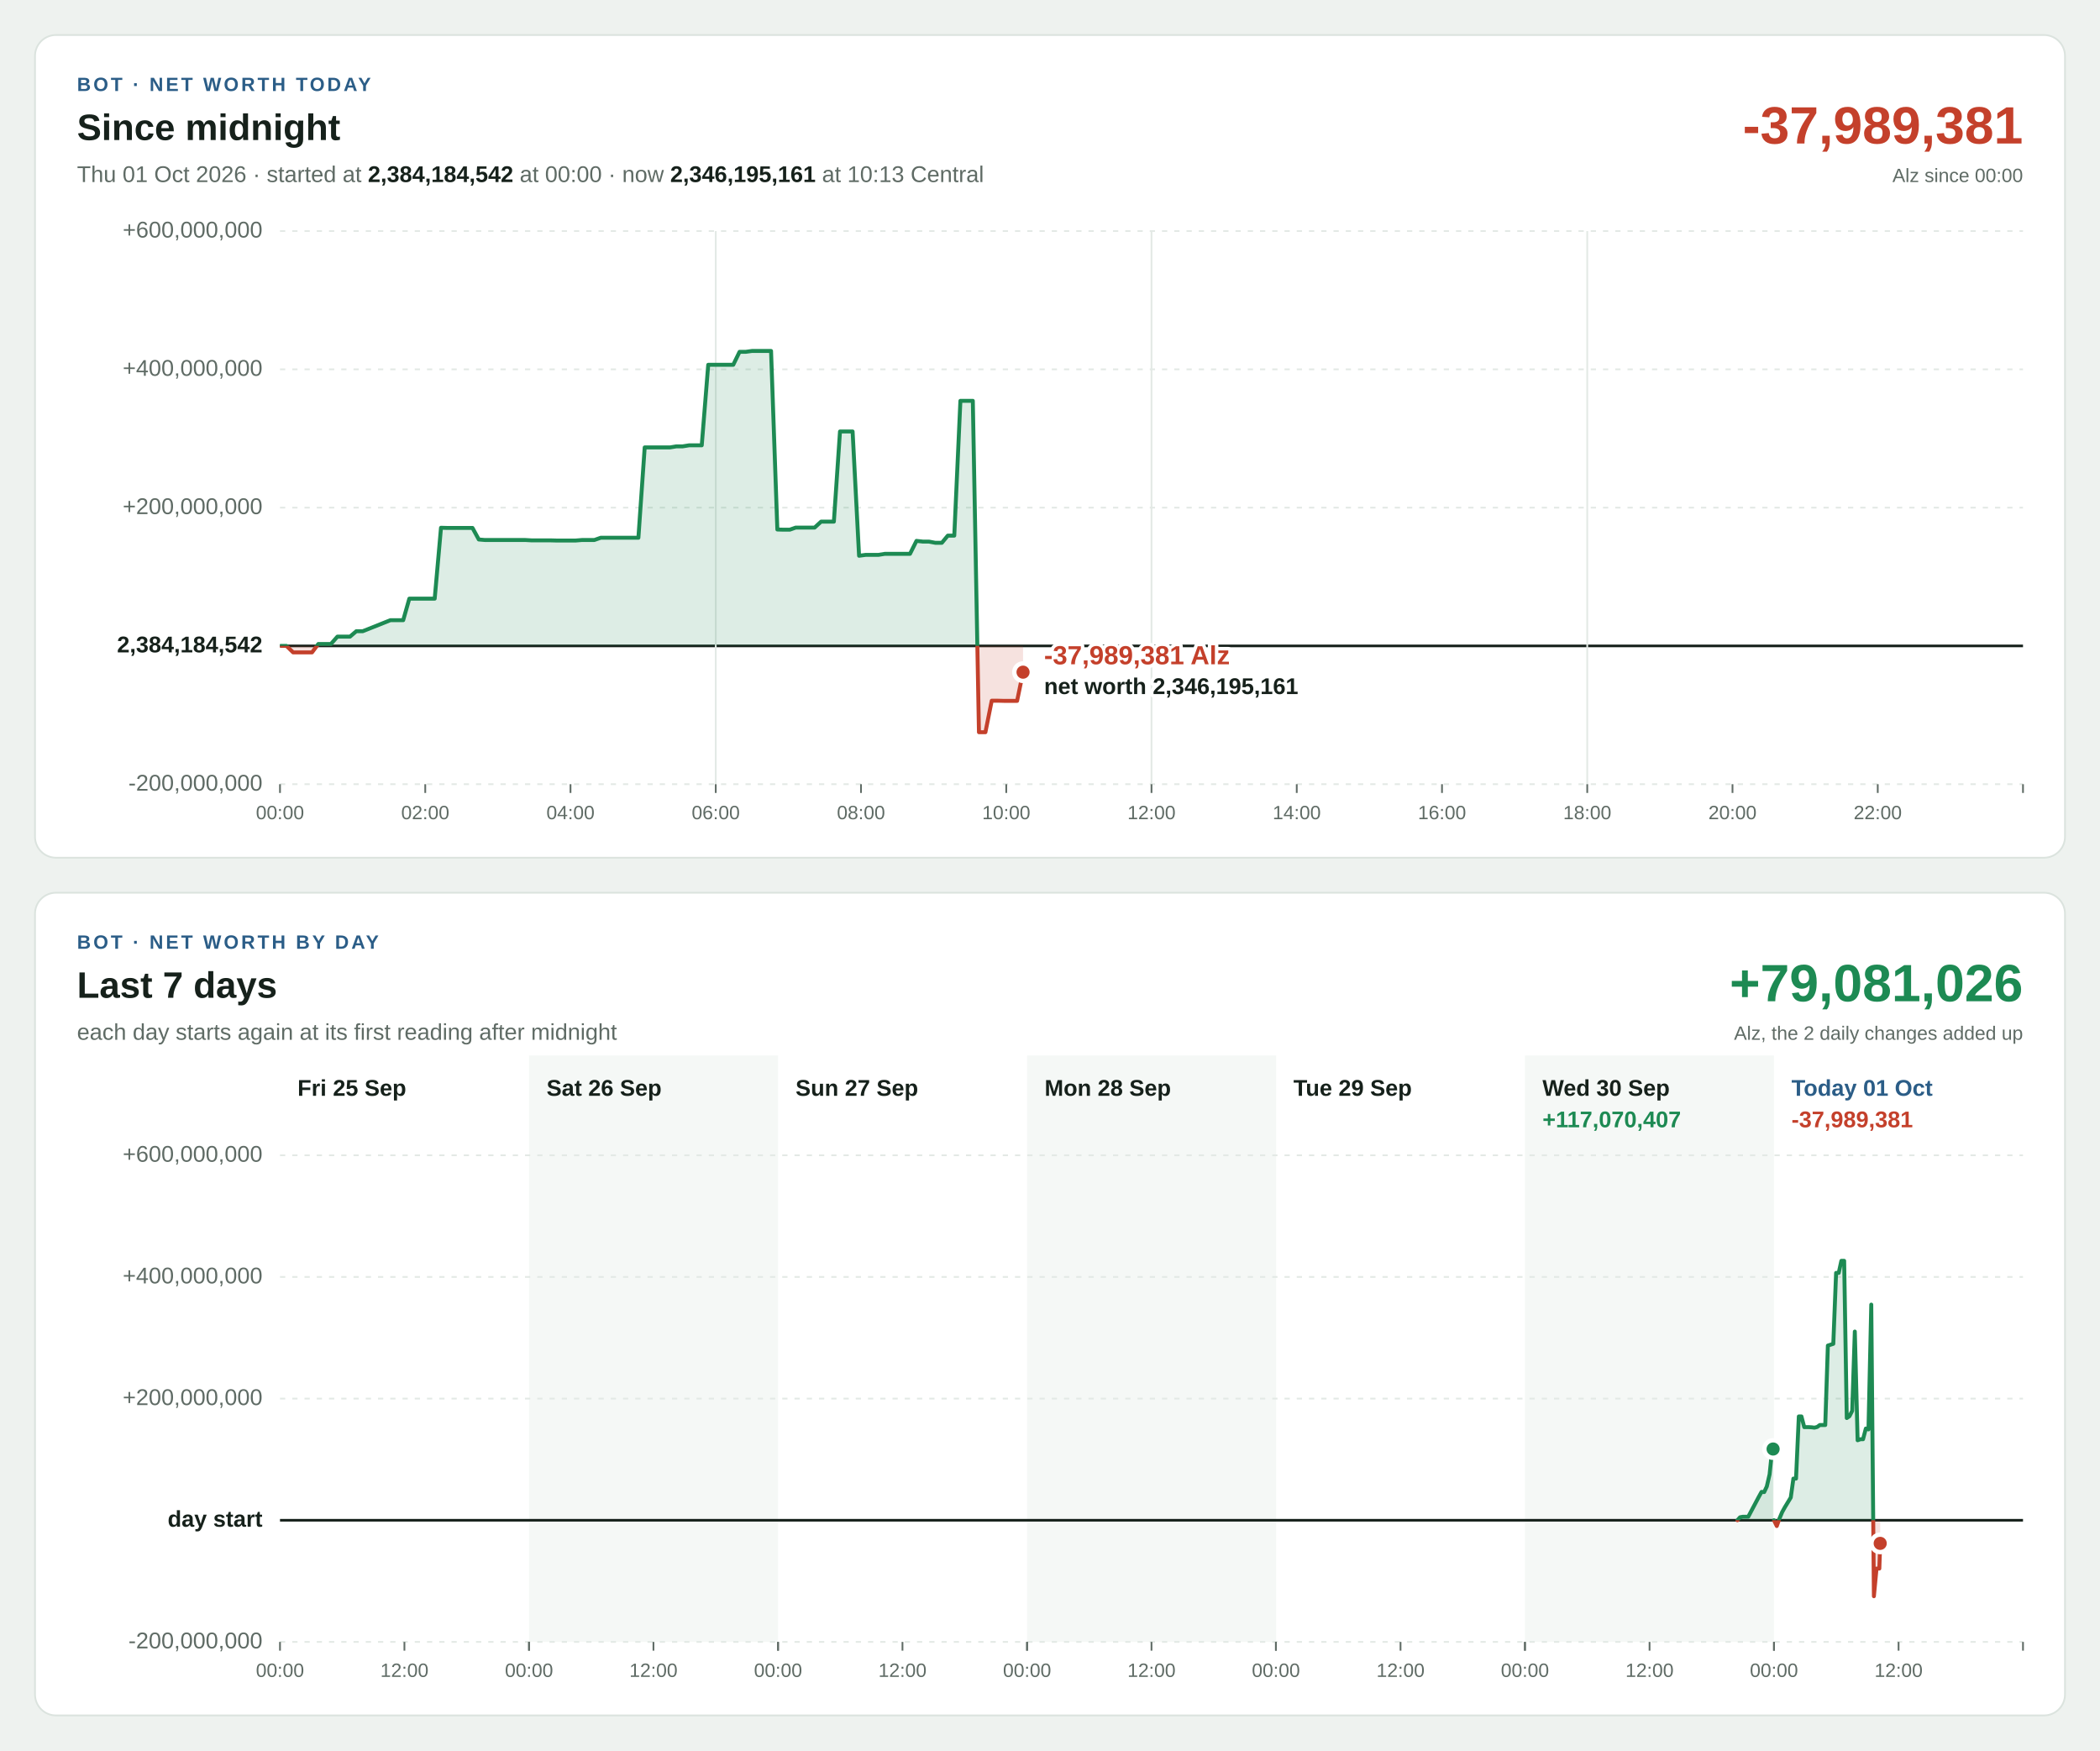
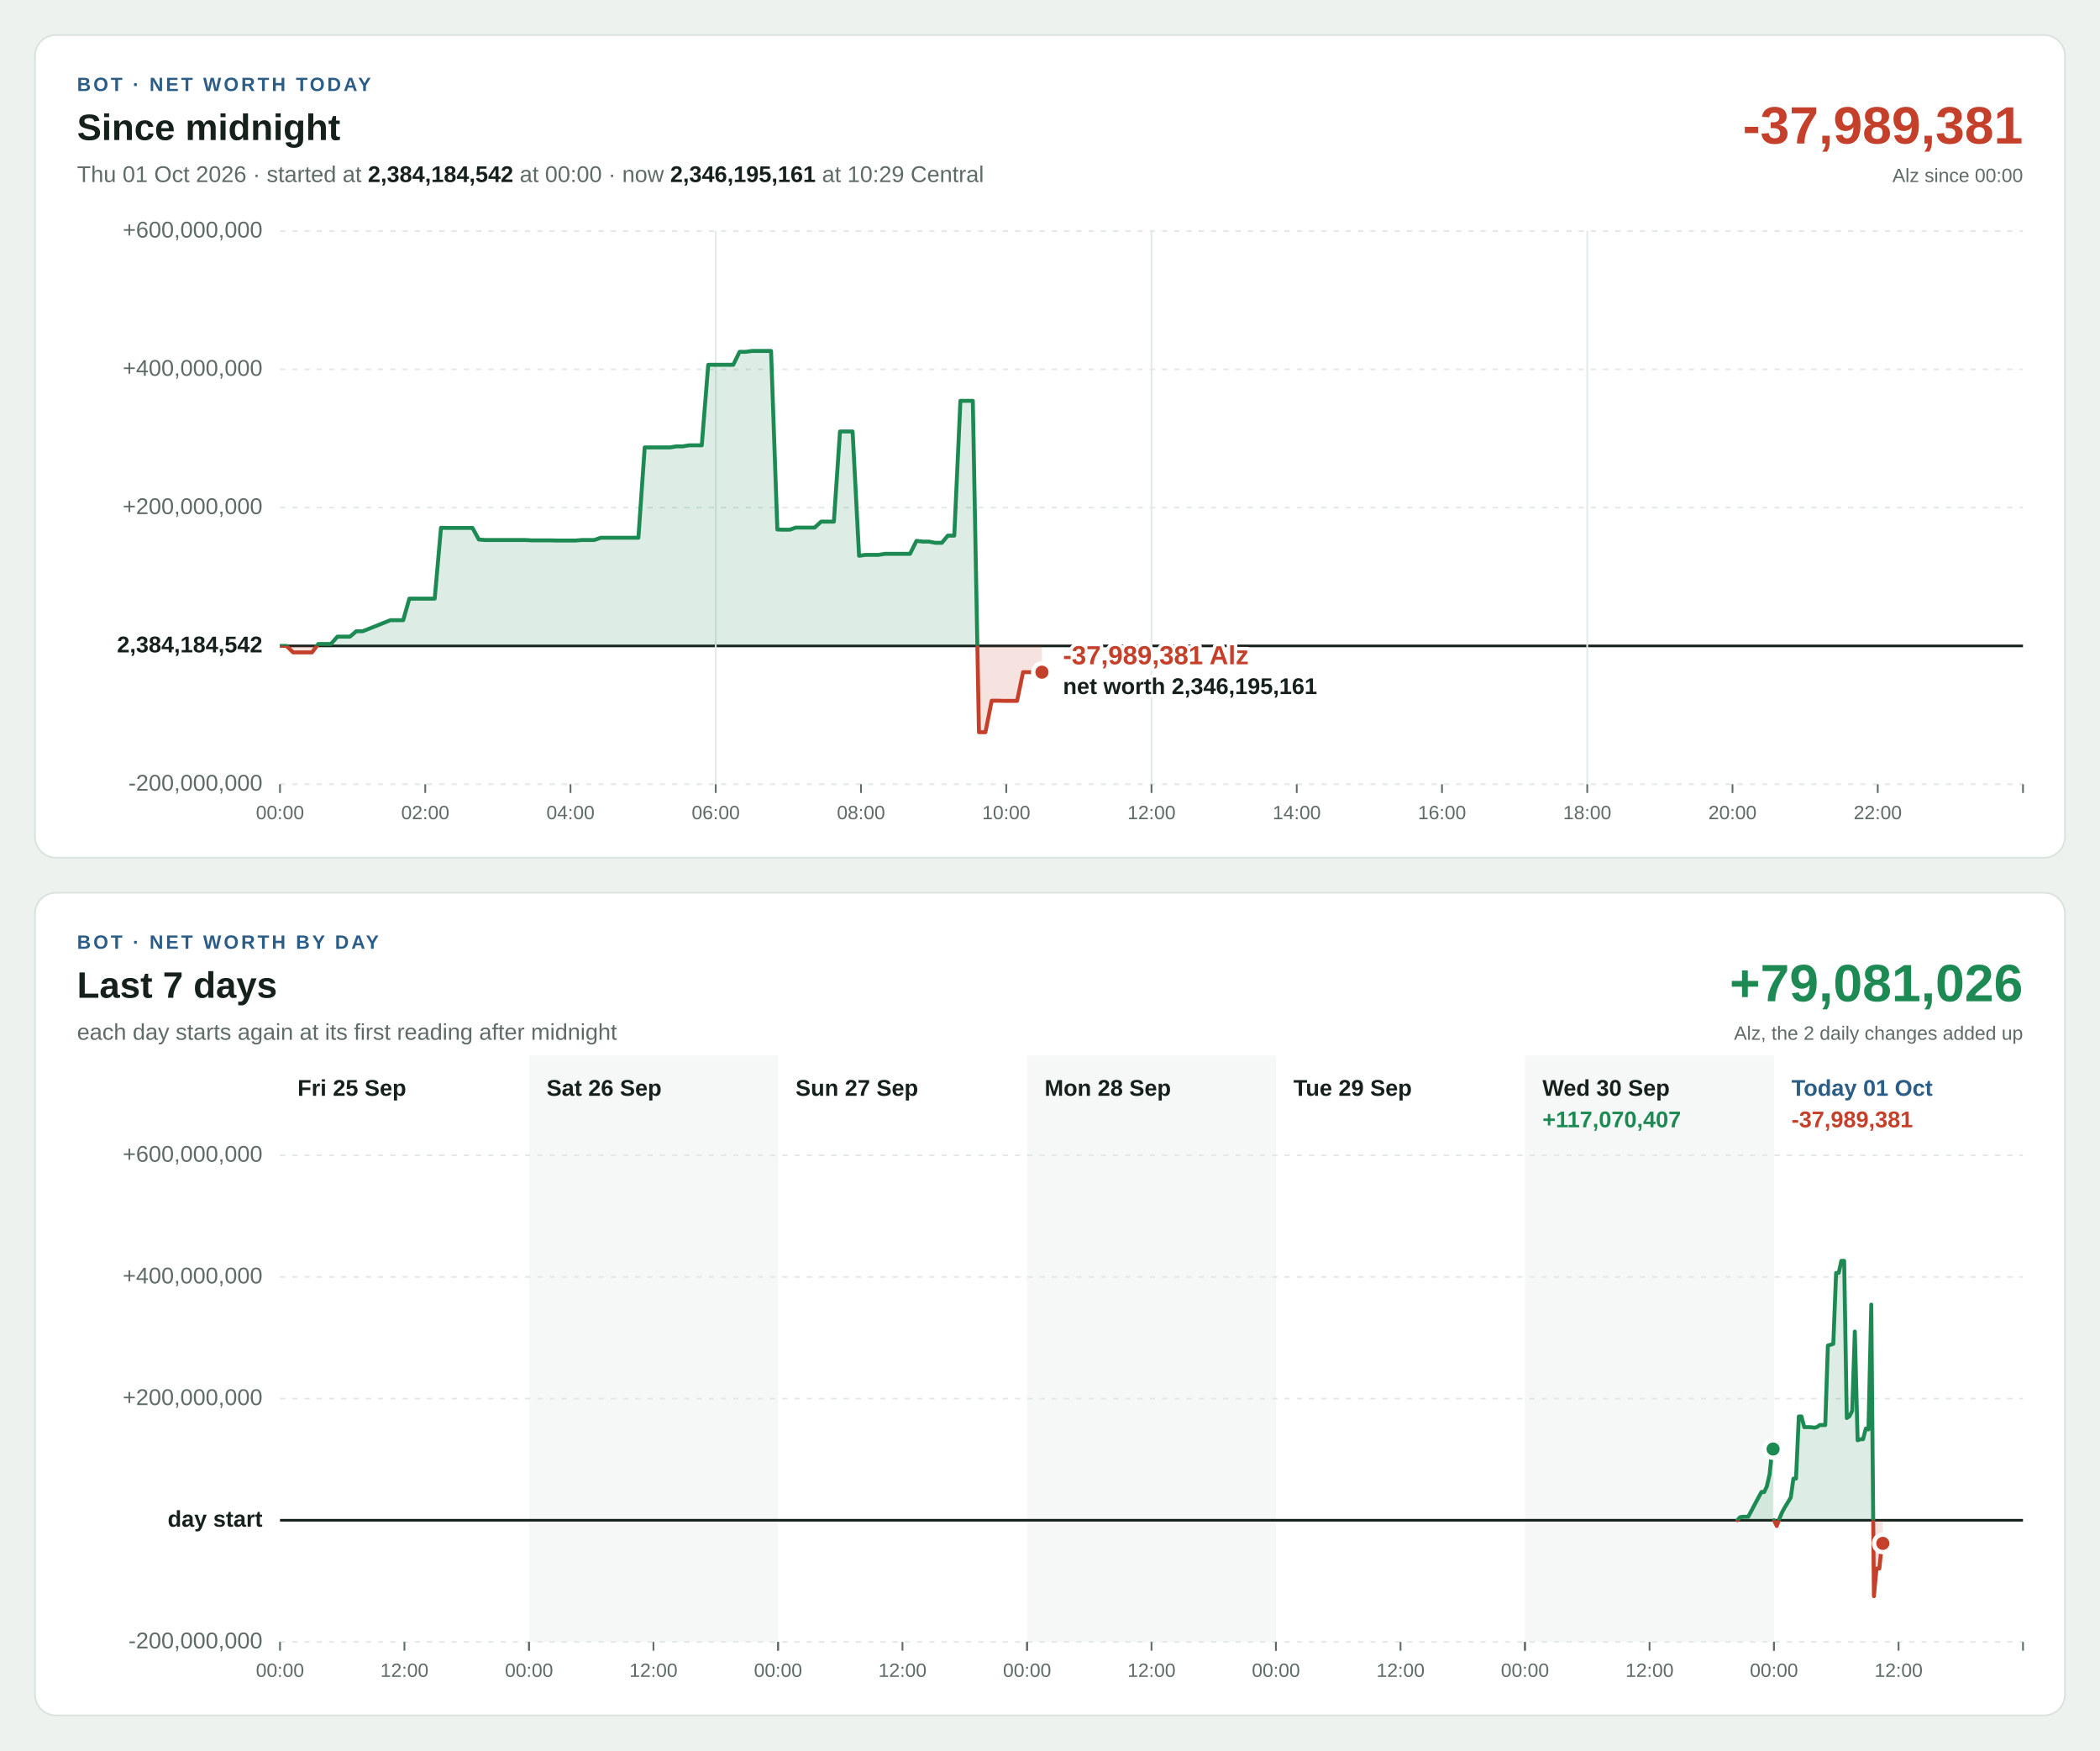
<svg xmlns="http://www.w3.org/2000/svg" width="1200" height="1000" viewBox="0 0 1200 1000" font-family="Segoe UI, Helvetica Neue, Arial, sans-serif" font-size="13" style="font-variant-numeric: tabular-nums">
  <rect width="1200" height="1000" fill="#eef2ef" />
  <g transform="translate(20,20)">
    <rect width="1160" height="470" rx="12" fill="#ffffff" stroke="#dbe3de" />
    <text x="24" y="32" font-size="11" font-weight="700" letter-spacing="1.4" fill="#2b5d87">BOT · NET WORTH TODAY</text>
    <text x="24" y="60" font-size="21" font-weight="700" fill="#16211b">Since midnight</text>
-     <text x="24" y="84" fill="#5f6b65">Thu 01 Oct 2026 · started at <tspan font-weight="700" fill="#16211b">2,384,184,542</tspan> at 00:00 · now <tspan font-weight="700" fill="#16211b">2,346,195,161</tspan> at 10:13 Central</text>
+     <text x="24" y="84" fill="#5f6b65">Thu 01 Oct 2026 · started at <tspan font-weight="700" fill="#16211b">2,384,184,542</tspan> at 00:00 · now <tspan font-weight="700" fill="#16211b">2,346,195,161</tspan> at 10:29 Central</text>
    <text x="1136" y="62" font-size="30" font-weight="700" text-anchor="end" fill="#c4402b">-37,989,381</text>
    <text x="1136" y="84" font-size="11" text-anchor="end" fill="#5f6b65">Alz since 00:00</text>
    <line x1="140" x2="1136" y1="428.0" y2="428.0" stroke="#e3e9e5" stroke-width="1" stroke-dasharray="3 4" />
    <text x="130" y="428.0" text-anchor="end" dominant-baseline="middle" font-weight="400" fill="#5f6b65">-200,000,000</text>
    <line x1="140" x2="1136" y1="349.0" y2="349.0" stroke="#16211b" stroke-width="1.5" />
    <text x="130" y="349.0" text-anchor="end" dominant-baseline="middle" font-weight="700" fill="#16211b">2,384,184,542</text>
    <line x1="140" x2="1136" y1="270.0" y2="270.0" stroke="#e3e9e5" stroke-width="1" stroke-dasharray="3 4" />
    <text x="130" y="270.0" text-anchor="end" dominant-baseline="middle" font-weight="400" fill="#5f6b65">+200,000,000</text>
    <line x1="140" x2="1136" y1="191.0" y2="191.0" stroke="#e3e9e5" stroke-width="1" stroke-dasharray="3 4" />
    <text x="130" y="191.0" text-anchor="end" dominant-baseline="middle" font-weight="400" fill="#5f6b65">+400,000,000</text>
    <line x1="140" x2="1136" y1="112.0" y2="112.0" stroke="#e3e9e5" stroke-width="1" stroke-dasharray="3 4" />
    <text x="130" y="112.0" text-anchor="end" dominant-baseline="middle" font-weight="400" fill="#5f6b65">+600,000,000</text>
    <line x1="140.0" x2="140.0" y1="428" y2="433" stroke="#5f6b65" stroke-width="1" />
    <text x="140.0" y="448" font-size="11" text-anchor="middle" fill="#5f6b65">00:00</text>
    <line x1="223.0" x2="223.0" y1="428" y2="433" stroke="#5f6b65" stroke-width="1" />
    <text x="223.0" y="448" font-size="11" text-anchor="middle" fill="#5f6b65">02:00</text>
    <line x1="306.0" x2="306.0" y1="428" y2="433" stroke="#5f6b65" stroke-width="1" />
    <text x="306.0" y="448" font-size="11" text-anchor="middle" fill="#5f6b65">04:00</text>
    <line x1="389.0" x2="389.0" y1="112" y2="428" stroke="#e3e9e5" stroke-width="1" />
    <line x1="389.0" x2="389.0" y1="428" y2="433" stroke="#5f6b65" stroke-width="1" />
    <text x="389.0" y="448" font-size="11" text-anchor="middle" fill="#5f6b65">06:00</text>
    <line x1="472.0" x2="472.0" y1="428" y2="433" stroke="#5f6b65" stroke-width="1" />
    <text x="472.0" y="448" font-size="11" text-anchor="middle" fill="#5f6b65">08:00</text>
    <line x1="555.0" x2="555.0" y1="428" y2="433" stroke="#5f6b65" stroke-width="1" />
    <text x="555.0" y="448" font-size="11" text-anchor="middle" fill="#5f6b65">10:00</text>
    <line x1="638.0" x2="638.0" y1="112" y2="428" stroke="#e3e9e5" stroke-width="1" />
    <line x1="638.0" x2="638.0" y1="428" y2="433" stroke="#5f6b65" stroke-width="1" />
    <text x="638.0" y="448" font-size="11" text-anchor="middle" fill="#5f6b65">12:00</text>
    <line x1="721.0" x2="721.0" y1="428" y2="433" stroke="#5f6b65" stroke-width="1" />
    <text x="721.0" y="448" font-size="11" text-anchor="middle" fill="#5f6b65">14:00</text>
    <line x1="804.0" x2="804.0" y1="428" y2="433" stroke="#5f6b65" stroke-width="1" />
    <text x="804.0" y="448" font-size="11" text-anchor="middle" fill="#5f6b65">16:00</text>
    <line x1="887.0" x2="887.0" y1="112" y2="428" stroke="#e3e9e5" stroke-width="1" />
    <line x1="887.0" x2="887.0" y1="428" y2="433" stroke="#5f6b65" stroke-width="1" />
    <text x="887.0" y="448" font-size="11" text-anchor="middle" fill="#5f6b65">18:00</text>
    <line x1="970.0" x2="970.0" y1="428" y2="433" stroke="#5f6b65" stroke-width="1" />
    <text x="970.0" y="448" font-size="11" text-anchor="middle" fill="#5f6b65">20:00</text>
    <line x1="1053.0" x2="1053.0" y1="428" y2="433" stroke="#5f6b65" stroke-width="1" />
    <text x="1053.0" y="448" font-size="11" text-anchor="middle" fill="#5f6b65">22:00</text>
    <line x1="1136.0" x2="1136.0" y1="428" y2="433" stroke="#5f6b65" stroke-width="1" />
    <defs>
-       <path id="shape-today" d="M140.1 349.0L140.1 349.0L143.7 349.0L147.5 352.7L151.1 352.7L154.8 352.7L158.3 352.7L161.9 347.9L165.6 347.9L169.1 347.9L172.8 343.7L176.5 343.7L180.0 343.7L183.6 340.6L187.3 340.6L203.1 334.3L206.8 334.3L210.4 334.3L213.9 322.0L217.6 322.0L221.2 322.0L224.8 322.0L228.4 322.0L232.0 281.5L235.5 281.6L239.2 281.6L242.8 281.6L246.3 281.6L250.0 281.6L253.6 288.2L257.1 288.5L260.8 288.5L272.9 288.5L276.6 288.5L280.2 288.5L283.7 288.7L287.3 288.7L290.9 288.7L294.5 288.7L298.1 288.8L301.8 288.8L305.3 288.8L308.9 288.8L312.5 288.5L316.0 288.5L319.6 288.5L323.3 287.2L326.8 287.2L330.4 287.2L334.1 287.2L337.6 287.2L341.2 287.2L344.8 287.2L348.4 235.6L352.0 235.6L355.6 235.6L359.2 235.6L362.9 235.6L366.5 235.0L370.1 235.0L373.8 234.4L377.3 234.4L381.0 234.4L384.7 188.4L388.2 188.4L391.8 188.4L395.5 188.4L399.0 188.4L402.6 181.0L406.1 181.0L409.7 180.5L413.3 180.5L417.0 180.5L420.6 180.5L424.2 282.5L427.7 282.6L431.3 282.6L434.7 281.4L438.2 281.4L441.8 281.4L445.5 281.4L449.2 278.0L452.8 278.0L456.5 278.0L460.0 226.5L463.5 226.5L467.2 226.5L470.9 297.5L474.6 297.0L478.2 297.0L481.9 297.0L485.6 296.4L489.1 296.4L492.6 296.4L496.3 296.4L500.0 296.4L503.7 289.0L507.3 289.4L510.8 289.4L514.5 290.1L518.2 290.1L521.6 286.0L525.3 286.0L528.8 209.0L532.3 209.0L535.9 209.0L539.4 398.3L543.1 398.3L546.7 380.3L550.1 380.3L553.8 380.4L557.4 380.4L561.2 380.4L564.6 364.0L564.6 349.0Z" />
-       <path id="line-today" d="M140.1 349.0L143.7 349.0L147.5 352.7L151.1 352.7L154.8 352.7L158.3 352.7L161.9 347.9L165.6 347.9L169.1 347.9L172.8 343.7L176.5 343.7L180.0 343.7L183.6 340.6L187.3 340.6L203.1 334.3L206.8 334.3L210.4 334.3L213.9 322.0L217.6 322.0L221.2 322.0L224.8 322.0L228.4 322.0L232.0 281.5L235.5 281.6L239.2 281.6L242.8 281.6L246.3 281.6L250.0 281.6L253.6 288.2L257.1 288.5L260.8 288.5L272.9 288.5L276.6 288.5L280.2 288.5L283.7 288.7L287.3 288.7L290.9 288.7L294.5 288.7L298.1 288.8L301.8 288.8L305.3 288.8L308.9 288.8L312.5 288.5L316.0 288.5L319.6 288.5L323.3 287.2L326.8 287.2L330.4 287.2L334.1 287.2L337.6 287.2L341.2 287.2L344.8 287.2L348.4 235.6L352.0 235.6L355.6 235.6L359.2 235.6L362.9 235.6L366.5 235.0L370.1 235.0L373.8 234.4L377.3 234.4L381.0 234.4L384.7 188.4L388.2 188.4L391.8 188.4L395.5 188.4L399.0 188.4L402.6 181.0L406.1 181.0L409.7 180.5L413.3 180.5L417.0 180.5L420.6 180.5L424.2 282.5L427.7 282.6L431.3 282.6L434.7 281.4L438.2 281.4L441.8 281.4L445.5 281.4L449.2 278.0L452.8 278.0L456.5 278.0L460.0 226.5L463.5 226.5L467.2 226.5L470.9 297.5L474.6 297.0L478.2 297.0L481.9 297.0L485.6 296.4L489.1 296.4L492.6 296.4L496.3 296.4L500.0 296.4L503.7 289.0L507.3 289.4L510.8 289.4L514.5 290.1L518.2 290.1L521.6 286.0L525.3 286.0L528.8 209.0L532.3 209.0L535.9 209.0L539.4 398.3L543.1 398.3L546.7 380.3L550.1 380.3L553.8 380.4L557.4 380.4L561.2 380.4L564.6 364.0" />
+       <path id="shape-today" d="M140.1 349.0L140.1 349.0L143.7 349.0L147.5 352.7L151.1 352.7L154.8 352.7L158.3 352.7L161.9 347.9L165.6 347.9L169.1 347.9L172.8 343.7L176.5 343.7L180.0 343.7L183.6 340.6L187.3 340.6L203.1 334.3L206.8 334.3L210.4 334.3L213.9 322.0L217.6 322.0L221.2 322.0L224.8 322.0L228.4 322.0L232.0 281.5L235.5 281.6L239.2 281.6L242.8 281.6L246.3 281.6L250.0 281.6L253.6 288.2L257.1 288.5L260.8 288.5L272.9 288.5L276.6 288.5L280.2 288.5L283.7 288.7L287.3 288.7L290.9 288.7L294.5 288.7L298.1 288.8L301.8 288.8L305.3 288.8L308.9 288.8L312.5 288.5L316.0 288.5L319.6 288.5L323.3 287.2L326.8 287.2L330.4 287.2L334.1 287.2L337.6 287.2L341.2 287.2L344.8 287.2L348.4 235.6L352.0 235.6L355.6 235.6L359.2 235.6L362.9 235.6L366.5 235.0L370.1 235.0L373.8 234.4L377.3 234.4L381.0 234.4L384.7 188.4L388.2 188.4L391.8 188.4L395.5 188.4L399.0 188.4L402.6 181.0L406.1 181.0L409.7 180.5L413.3 180.5L417.0 180.5L420.6 180.5L424.2 282.5L427.7 282.6L431.3 282.6L434.7 281.4L438.2 281.4L441.8 281.4L445.5 281.4L449.2 278.0L452.8 278.0L456.5 278.0L460.0 226.5L463.5 226.5L467.2 226.5L470.9 297.5L474.6 297.0L478.2 297.0L481.9 297.0L485.6 296.4L489.1 296.4L492.6 296.4L496.3 296.4L500.0 296.4L503.7 289.0L507.3 289.4L510.8 289.4L514.5 290.1L518.2 290.1L521.6 286.0L525.3 286.0L528.8 209.0L532.3 209.0L535.9 209.0L539.4 398.3L543.1 398.3L546.7 380.3L550.1 380.3L553.8 380.4L557.4 380.4L561.2 380.4L564.6 364.0L568.1 364.0L571.7 364.0L575.4 364.0L575.4 349.0Z" />
+       <path id="line-today" d="M140.1 349.0L143.7 349.0L147.5 352.7L151.1 352.7L154.8 352.7L158.3 352.7L161.9 347.9L165.6 347.9L169.1 347.9L172.8 343.7L176.5 343.7L180.0 343.7L183.6 340.6L187.3 340.6L203.1 334.3L206.8 334.3L210.4 334.3L213.9 322.0L217.6 322.0L221.2 322.0L224.8 322.0L228.4 322.0L232.0 281.5L235.5 281.6L239.2 281.6L242.8 281.6L246.3 281.6L250.0 281.6L253.6 288.2L257.1 288.5L260.8 288.5L272.9 288.5L276.6 288.5L280.2 288.5L283.7 288.7L287.3 288.7L290.9 288.7L294.5 288.7L298.1 288.8L301.8 288.8L305.3 288.8L308.9 288.8L312.5 288.5L316.0 288.5L319.6 288.5L323.3 287.2L326.8 287.2L330.4 287.2L334.1 287.2L337.6 287.2L341.2 287.2L344.8 287.2L348.4 235.6L352.0 235.6L355.6 235.6L359.2 235.6L362.9 235.6L366.5 235.0L370.1 235.0L373.8 234.4L377.3 234.4L381.0 234.4L384.7 188.4L388.2 188.4L391.8 188.4L395.5 188.4L399.0 188.4L402.6 181.0L406.1 181.0L409.7 180.5L413.3 180.5L417.0 180.5L420.6 180.5L424.2 282.5L427.7 282.6L431.3 282.6L434.7 281.4L438.2 281.4L441.8 281.4L445.5 281.4L449.2 278.0L452.8 278.0L456.5 278.0L460.0 226.5L463.5 226.5L467.2 226.5L470.9 297.5L474.6 297.0L478.2 297.0L481.9 297.0L485.6 296.4L489.1 296.4L492.6 296.4L496.3 296.4L500.0 296.4L503.7 289.0L507.3 289.4L510.8 289.4L514.5 290.1L518.2 290.1L521.6 286.0L525.3 286.0L528.8 209.0L532.3 209.0L535.9 209.0L539.4 398.3L543.1 398.3L546.7 380.3L550.1 380.3L553.8 380.4L557.4 380.4L561.2 380.4L564.6 364.0L568.1 364.0L571.7 364.0L575.4 364.0" />
      <clipPath id="up-today">
        <rect x="140" y="112" width="996" height="237.0" />
      </clipPath>
      <clipPath id="down-today">
        <rect x="140" y="349.0" width="996" height="79.0" />
      </clipPath>
    </defs>
    <use href="#shape-today" fill="#1d8a53" fill-opacity="0.15" clip-path="url(#up-today)" />
    <use href="#line-today" fill="none" stroke="#1d8a53" stroke-width="2.25" stroke-linejoin="round" stroke-linecap="round" clip-path="url(#up-today)" />
    <use href="#shape-today" fill="#c4402b" fill-opacity="0.15" clip-path="url(#down-today)" />
    <use href="#line-today" fill="none" stroke="#c4402b" stroke-width="2.25" stroke-linejoin="round" stroke-linecap="round" clip-path="url(#down-today)" />
-     <circle cx="564.6" cy="364.0" r="5" fill="#c4402b" stroke="#ffffff" stroke-width="2.5" />
-     <text x="576.6" y="359.5" text-anchor="start" font-size="15" font-weight="700" fill="#c4402b" stroke="#ffffff" stroke-width="4" stroke-linejoin="round" paint-order="stroke">-37,989,381 Alz</text>
-     <text x="576.6" y="376.5" text-anchor="start" font-size="13" font-weight="600" fill="#16211b" stroke="#ffffff" stroke-width="4" stroke-linejoin="round" paint-order="stroke">net worth 2,346,195,161</text>
+     <circle cx="575.4" cy="364.0" r="5" fill="#c4402b" stroke="#ffffff" stroke-width="2.5" />
+     <text x="587.4" y="359.5" text-anchor="start" font-size="15" font-weight="700" fill="#c4402b" stroke="#ffffff" stroke-width="4" stroke-linejoin="round" paint-order="stroke">-37,989,381 Alz</text>
+     <text x="587.4" y="376.5" text-anchor="start" font-size="13" font-weight="600" fill="#16211b" stroke="#ffffff" stroke-width="4" stroke-linejoin="round" paint-order="stroke">net worth 2,346,195,161</text>
  </g>
  <g transform="translate(20,510)">
    <rect width="1160" height="470" rx="12" fill="#ffffff" stroke="#dbe3de" />
    <text x="24" y="32" font-size="11" font-weight="700" letter-spacing="1.4" fill="#2b5d87">BOT · NET WORTH BY DAY</text>
    <text x="24" y="60" font-size="21" font-weight="700" fill="#16211b">Last 7 days</text>
    <text x="24" y="84" fill="#5f6b65">each day starts again at its first reading after midnight</text>
    <text x="1136" y="62" font-size="30" font-weight="700" text-anchor="end" fill="#1d8a53">+79,081,026</text>
    <text x="1136" y="84" font-size="11" text-anchor="end" fill="#5f6b65">Alz, the 2 daily changes added up</text>
    <rect x="282.3" y="93" width="142.3" height="335" fill="#f5f8f6" />
    <rect x="566.9" y="93" width="142.3" height="335" fill="#f5f8f6" />
    <rect x="851.4" y="93" width="142.3" height="335" fill="#f5f8f6" />
    <line x1="140" x2="1136" y1="428.0" y2="428.0" stroke="#e3e9e5" stroke-width="1" stroke-dasharray="3 4" />
    <text x="130" y="428.0" text-anchor="end" dominant-baseline="middle" font-weight="400" fill="#5f6b65">-200,000,000</text>
    <line x1="140" x2="1136" y1="358.5" y2="358.5" stroke="#16211b" stroke-width="1.5" />
    <text x="130" y="358.5" text-anchor="end" dominant-baseline="middle" font-weight="700" fill="#16211b">day start</text>
    <line x1="140" x2="1136" y1="289.0" y2="289.0" stroke="#e3e9e5" stroke-width="1" stroke-dasharray="3 4" />
    <text x="130" y="289.0" text-anchor="end" dominant-baseline="middle" font-weight="400" fill="#5f6b65">+200,000,000</text>
    <line x1="140" x2="1136" y1="219.5" y2="219.5" stroke="#e3e9e5" stroke-width="1" stroke-dasharray="3 4" />
    <text x="130" y="219.5" text-anchor="end" dominant-baseline="middle" font-weight="400" fill="#5f6b65">+400,000,000</text>
    <line x1="140" x2="1136" y1="150.0" y2="150.0" stroke="#e3e9e5" stroke-width="1" stroke-dasharray="3 4" />
    <text x="130" y="150.0" text-anchor="end" dominant-baseline="middle" font-weight="400" fill="#5f6b65">+600,000,000</text>
    <text x="150.0" y="116" font-weight="700" fill="#16211b">Fri 25 Sep</text>
    <line x1="140.0" x2="140.0" y1="428" y2="433" stroke="#5f6b65" stroke-width="1" />
    <text x="140.0" y="448" font-size="11" text-anchor="middle" fill="#5f6b65">00:00</text>
    <line x1="211.1" x2="211.1" y1="428" y2="433" stroke="#5f6b65" stroke-width="1" />
    <text x="211.1" y="448" font-size="11" text-anchor="middle" fill="#5f6b65">12:00</text>
    <line x1="282.3" x2="282.3" y1="428" y2="433" stroke="#5f6b65" stroke-width="1" />
    <text x="292.3" y="116" font-weight="700" fill="#16211b">Sat 26 Sep</text>
    <line x1="282.3" x2="282.3" y1="428" y2="433" stroke="#5f6b65" stroke-width="1" />
    <text x="282.3" y="448" font-size="11" text-anchor="middle" fill="#5f6b65">00:00</text>
    <line x1="353.4" x2="353.4" y1="428" y2="433" stroke="#5f6b65" stroke-width="1" />
    <text x="353.4" y="448" font-size="11" text-anchor="middle" fill="#5f6b65">12:00</text>
    <line x1="424.6" x2="424.6" y1="428" y2="433" stroke="#5f6b65" stroke-width="1" />
    <text x="434.6" y="116" font-weight="700" fill="#16211b">Sun 27 Sep</text>
    <line x1="424.6" x2="424.6" y1="428" y2="433" stroke="#5f6b65" stroke-width="1" />
    <text x="424.6" y="448" font-size="11" text-anchor="middle" fill="#5f6b65">00:00</text>
    <line x1="495.7" x2="495.7" y1="428" y2="433" stroke="#5f6b65" stroke-width="1" />
    <text x="495.7" y="448" font-size="11" text-anchor="middle" fill="#5f6b65">12:00</text>
    <line x1="566.9" x2="566.9" y1="428" y2="433" stroke="#5f6b65" stroke-width="1" />
    <text x="576.9" y="116" font-weight="700" fill="#16211b">Mon 28 Sep</text>
    <line x1="566.9" x2="566.9" y1="428" y2="433" stroke="#5f6b65" stroke-width="1" />
    <text x="566.9" y="448" font-size="11" text-anchor="middle" fill="#5f6b65">00:00</text>
    <line x1="638.0" x2="638.0" y1="428" y2="433" stroke="#5f6b65" stroke-width="1" />
    <text x="638.0" y="448" font-size="11" text-anchor="middle" fill="#5f6b65">12:00</text>
    <line x1="709.1" x2="709.1" y1="428" y2="433" stroke="#5f6b65" stroke-width="1" />
    <text x="719.1" y="116" font-weight="700" fill="#16211b">Tue 29 Sep</text>
    <line x1="709.1" x2="709.1" y1="428" y2="433" stroke="#5f6b65" stroke-width="1" />
    <text x="709.1" y="448" font-size="11" text-anchor="middle" fill="#5f6b65">00:00</text>
    <line x1="780.3" x2="780.3" y1="428" y2="433" stroke="#5f6b65" stroke-width="1" />
    <text x="780.3" y="448" font-size="11" text-anchor="middle" fill="#5f6b65">12:00</text>
    <line x1="851.4" x2="851.4" y1="428" y2="433" stroke="#5f6b65" stroke-width="1" />
    <text x="861.4" y="116" font-weight="700" fill="#16211b">Wed 30 Sep</text>
    <line x1="851.4" x2="851.4" y1="428" y2="433" stroke="#5f6b65" stroke-width="1" />
    <text x="851.4" y="448" font-size="11" text-anchor="middle" fill="#5f6b65">00:00</text>
    <line x1="922.6" x2="922.6" y1="428" y2="433" stroke="#5f6b65" stroke-width="1" />
    <text x="922.6" y="448" font-size="11" text-anchor="middle" fill="#5f6b65">12:00</text>
    <line x1="993.7" x2="993.7" y1="428" y2="433" stroke="#5f6b65" stroke-width="1" />
    <text x="861.4" y="134" font-weight="700" fill="#1d8a53">+117,070,407</text>
    <defs>
      <path id="shape-day5" d="M972.8 358.5L972.8 358.5L974.3 356.8L975.9 356.5L977.4 356.5L979.0 356.5L985.1 345.0L986.6 342.3L988.1 342.4L989.6 339.2L991.2 332.3L992.7 317.8L993.2 317.8L993.2 358.5Z" />
      <path id="line-day5" d="M972.8 358.5L974.3 356.8L975.9 356.5L977.4 356.5L979.0 356.5L985.1 345.0L986.6 342.3L988.1 342.4L989.6 339.2L991.2 332.3L992.7 317.8L993.2 317.8" />
      <clipPath id="up-day5">
        <rect x="140" y="150" width="996" height="208.5" />
      </clipPath>
      <clipPath id="down-day5">
        <rect x="140" y="358.5" width="996" height="69.5" />
      </clipPath>
    </defs>
    <use href="#shape-day5" fill="#1d8a53" fill-opacity="0.15" clip-path="url(#up-day5)" />
    <use href="#line-day5" fill="none" stroke="#1d8a53" stroke-width="2.25" stroke-linejoin="round" stroke-linecap="round" clip-path="url(#up-day5)" />
    <use href="#shape-day5" fill="#c4402b" fill-opacity="0.15" clip-path="url(#down-day5)" />
    <use href="#line-day5" fill="none" stroke="#c4402b" stroke-width="2.25" stroke-linejoin="round" stroke-linecap="round" clip-path="url(#down-day5)" />
    <circle cx="993.2" cy="317.8" r="5" fill="#1d8a53" stroke="#ffffff" stroke-width="2.5" />
    <text x="1003.7" y="116" font-weight="700" fill="#2b5d87">Today 01 Oct</text>
    <line x1="993.7" x2="993.7" y1="428" y2="433" stroke="#5f6b65" stroke-width="1" />
    <text x="993.7" y="448" font-size="11" text-anchor="middle" fill="#5f6b65">00:00</text>
    <line x1="1064.9" x2="1064.9" y1="428" y2="433" stroke="#5f6b65" stroke-width="1" />
    <text x="1064.9" y="448" font-size="11" text-anchor="middle" fill="#5f6b65">12:00</text>
    <line x1="1136.0" x2="1136.0" y1="428" y2="433" stroke="#5f6b65" stroke-width="1" />
    <text x="1003.7" y="134" font-weight="700" fill="#c4402b">-37,989,381</text>
    <defs>
-       <path id="shape-day6" d="M993.7 358.5L993.7 358.5L995.3 361.8L996.8 357.6L998.4 353.8L999.9 351.1L1003.3 345.5L1004.8 334.7L1006.3 334.7L1007.9 299.2L1009.4 299.2L1011.0 305.3L1013.7 305.3L1015.3 305.4L1016.8 305.6L1018.4 305.2L1019.9 304.1L1021.4 304.1L1023.0 304.1L1024.5 258.7L1026.1 258.2L1027.6 257.7L1029.2 217.2L1030.7 217.2L1032.2 210.3L1033.8 210.3L1035.3 300.1L1036.8 299.1L1038.4 296.0L1039.9 250.7L1041.5 312.8L1043.1 312.2L1044.6 312.2L1046.2 306.1L1047.7 306.6L1049.3 235.3L1050.8 401.9L1052.3 386.1L1053.9 386.1L1054.4 371.7L1054.4 358.5Z" />
-       <path id="line-day6" d="M993.7 358.5L995.3 361.8L996.8 357.6L998.4 353.8L999.9 351.1L1003.3 345.5L1004.8 334.7L1006.3 334.7L1007.9 299.2L1009.4 299.2L1011.0 305.3L1013.7 305.3L1015.3 305.4L1016.8 305.6L1018.4 305.2L1019.9 304.1L1021.4 304.1L1023.0 304.1L1024.5 258.7L1026.1 258.2L1027.6 257.7L1029.2 217.2L1030.7 217.2L1032.2 210.3L1033.8 210.3L1035.3 300.1L1036.8 299.1L1038.4 296.0L1039.9 250.7L1041.5 312.8L1043.1 312.2L1044.6 312.2L1046.2 306.1L1047.7 306.6L1049.3 235.3L1050.8 401.9L1052.3 386.1L1053.9 386.1L1054.4 371.7" />
+       <path id="shape-day6" d="M993.7 358.5L993.7 358.5L995.3 361.8L996.8 357.6L998.4 353.8L999.9 351.1L1003.3 345.5L1004.8 334.7L1006.3 334.7L1007.9 299.2L1009.4 299.2L1011.0 305.3L1013.7 305.3L1015.3 305.4L1016.8 305.6L1018.4 305.2L1019.9 304.1L1021.4 304.1L1023.0 304.1L1024.5 258.7L1026.1 258.2L1027.6 257.7L1029.2 217.2L1030.7 217.2L1032.2 210.3L1033.8 210.3L1035.3 300.1L1036.8 299.1L1038.4 296.0L1039.9 250.7L1041.5 312.8L1043.1 312.2L1044.6 312.2L1046.2 306.1L1047.7 306.6L1049.3 235.3L1050.8 401.9L1052.3 386.1L1053.9 386.1L1055.4 371.7L1055.9 371.7L1055.9 358.5Z" />
+       <path id="line-day6" d="M993.7 358.5L995.3 361.8L996.8 357.6L998.4 353.8L999.9 351.1L1003.3 345.5L1004.8 334.7L1006.3 334.7L1007.9 299.2L1009.4 299.2L1011.0 305.3L1013.7 305.3L1015.3 305.4L1016.8 305.6L1018.4 305.2L1019.9 304.1L1021.4 304.1L1023.0 304.1L1024.5 258.7L1026.1 258.2L1027.6 257.7L1029.2 217.2L1030.7 217.2L1032.2 210.3L1033.8 210.3L1035.3 300.1L1036.8 299.1L1038.4 296.0L1039.9 250.7L1041.5 312.8L1043.1 312.2L1044.6 312.2L1046.2 306.1L1047.7 306.6L1049.3 235.3L1050.8 401.9L1052.3 386.1L1053.9 386.1L1055.4 371.7L1055.9 371.7" />
      <clipPath id="up-day6">
        <rect x="140" y="150" width="996" height="208.5" />
      </clipPath>
      <clipPath id="down-day6">
        <rect x="140" y="358.5" width="996" height="69.5" />
      </clipPath>
    </defs>
    <use href="#shape-day6" fill="#1d8a53" fill-opacity="0.15" clip-path="url(#up-day6)" />
    <use href="#line-day6" fill="none" stroke="#1d8a53" stroke-width="2.25" stroke-linejoin="round" stroke-linecap="round" clip-path="url(#up-day6)" />
    <use href="#shape-day6" fill="#c4402b" fill-opacity="0.15" clip-path="url(#down-day6)" />
    <use href="#line-day6" fill="none" stroke="#c4402b" stroke-width="2.25" stroke-linejoin="round" stroke-linecap="round" clip-path="url(#down-day6)" />
-     <circle cx="1054.4" cy="371.7" r="5" fill="#c4402b" stroke="#ffffff" stroke-width="2.5" />
+     <circle cx="1055.9" cy="371.7" r="5" fill="#c4402b" stroke="#ffffff" stroke-width="2.5" />
  </g>
</svg>
